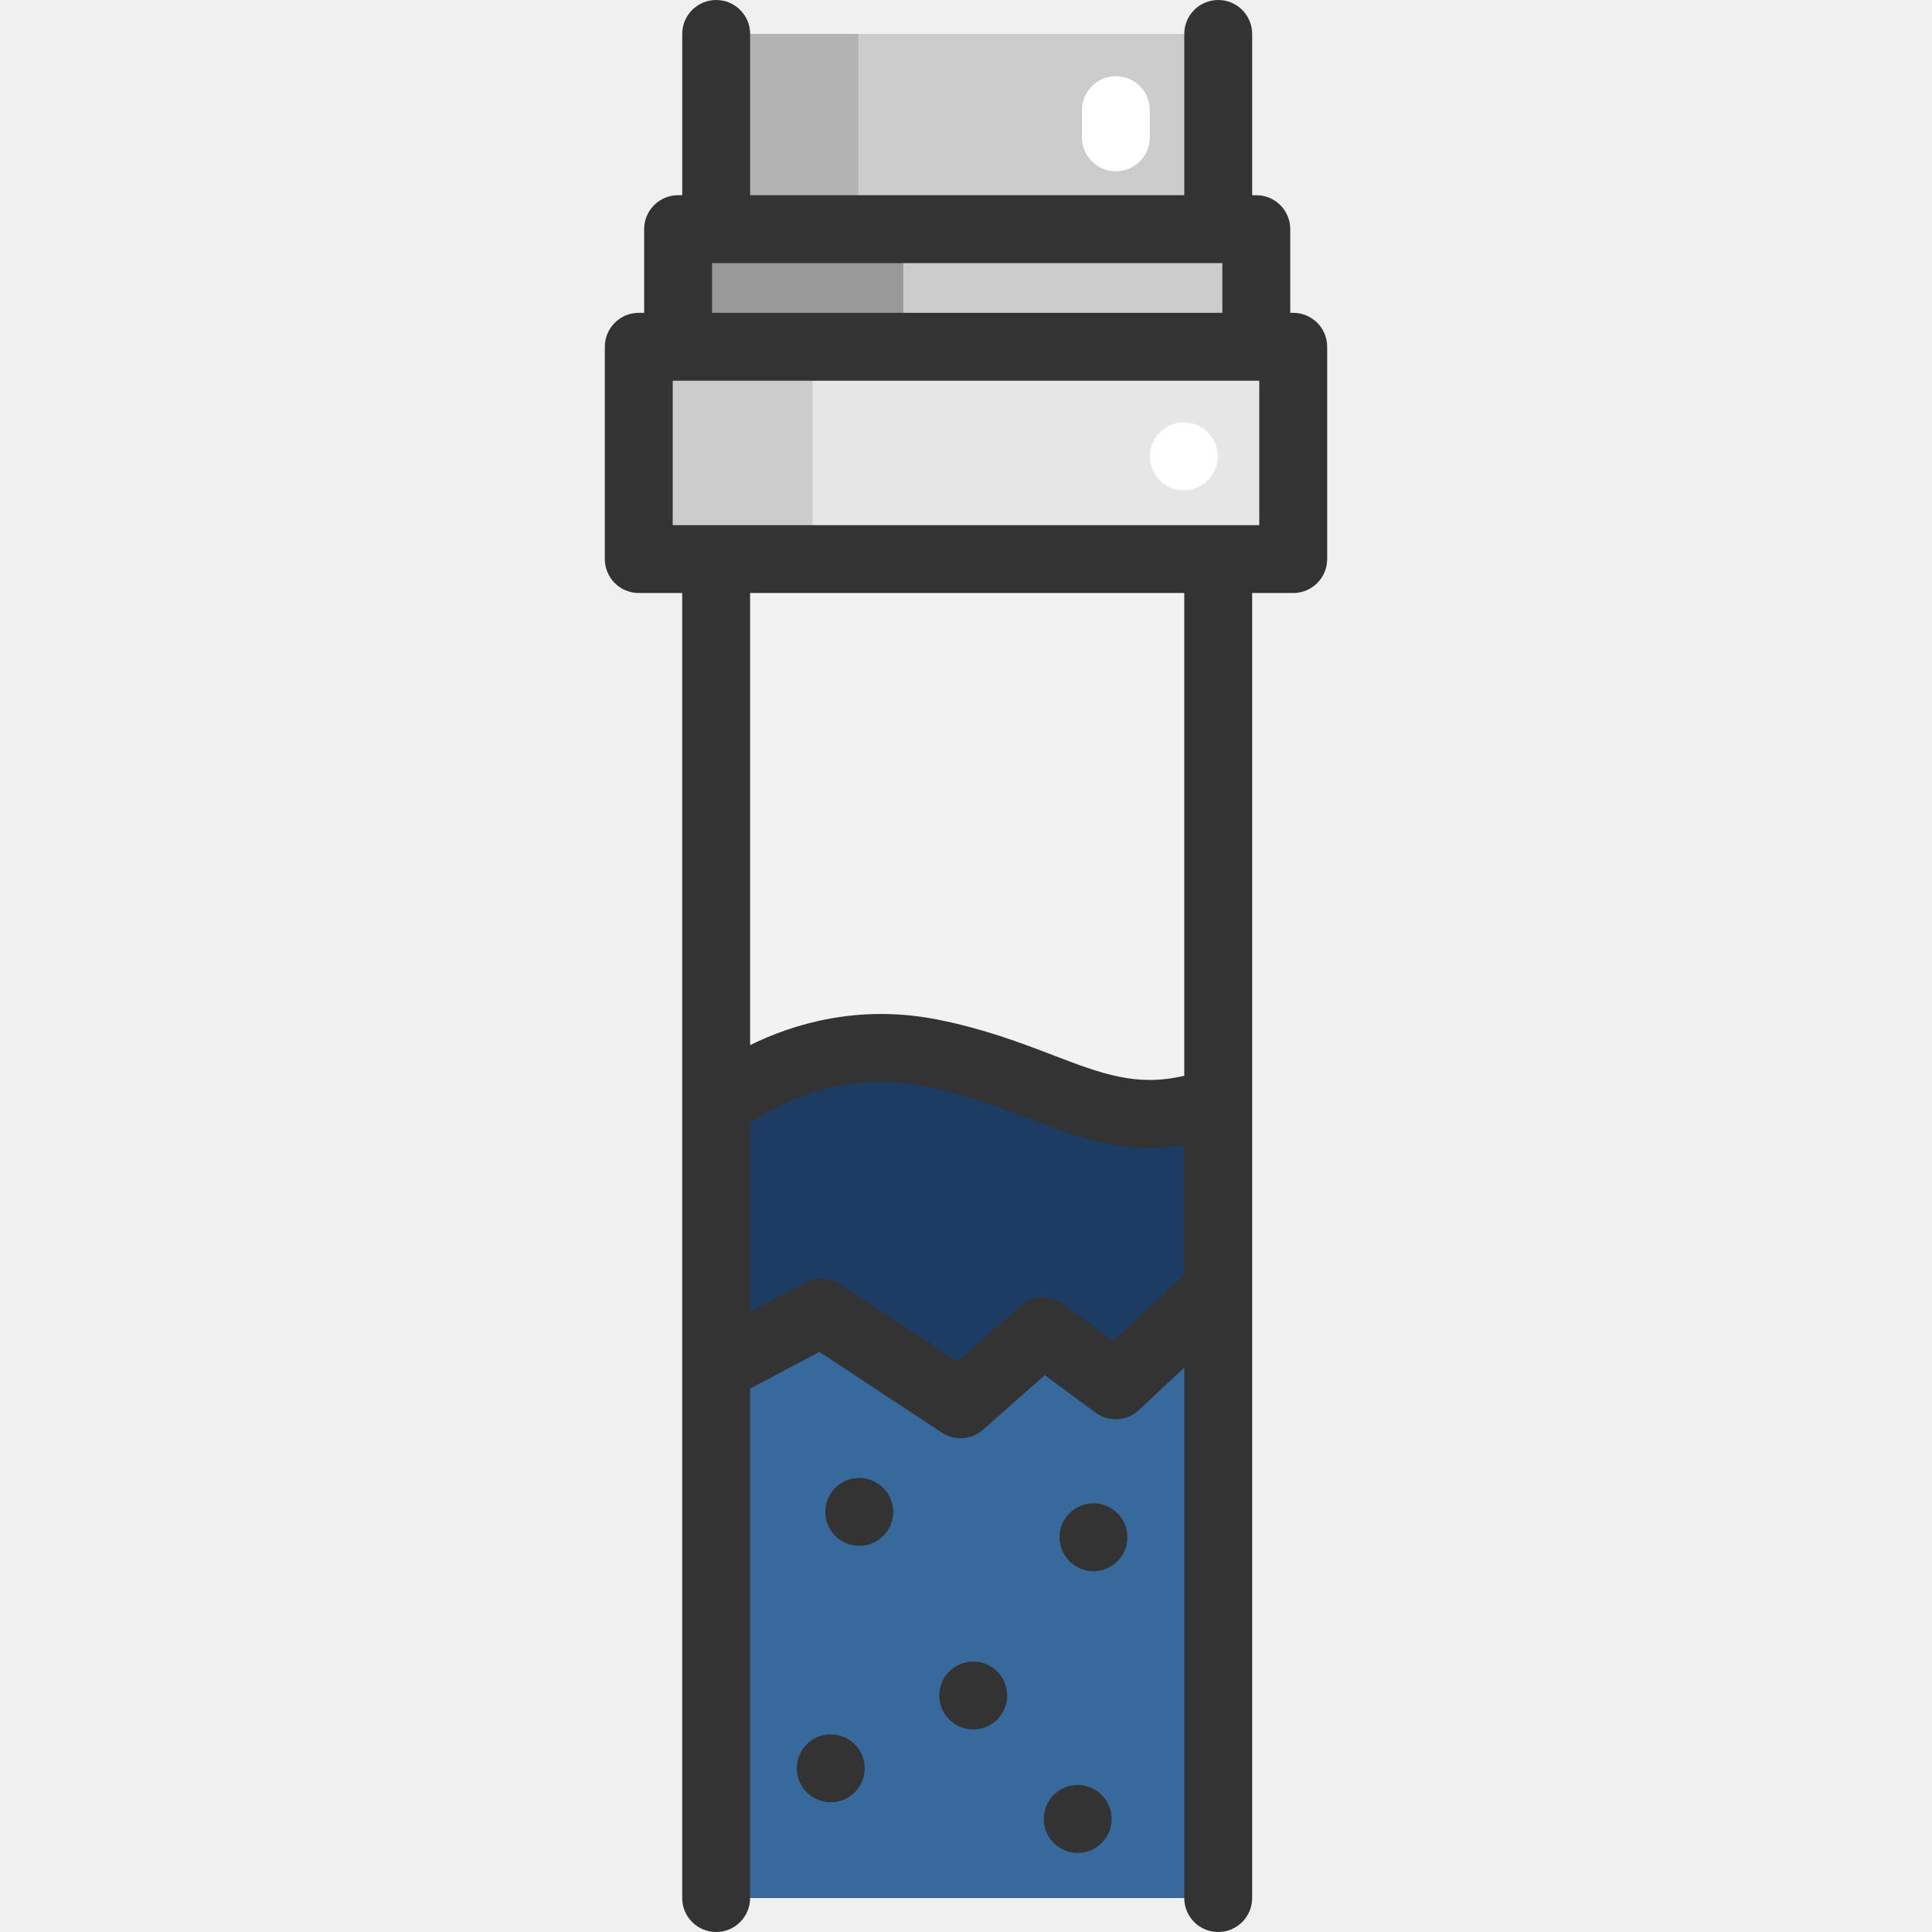
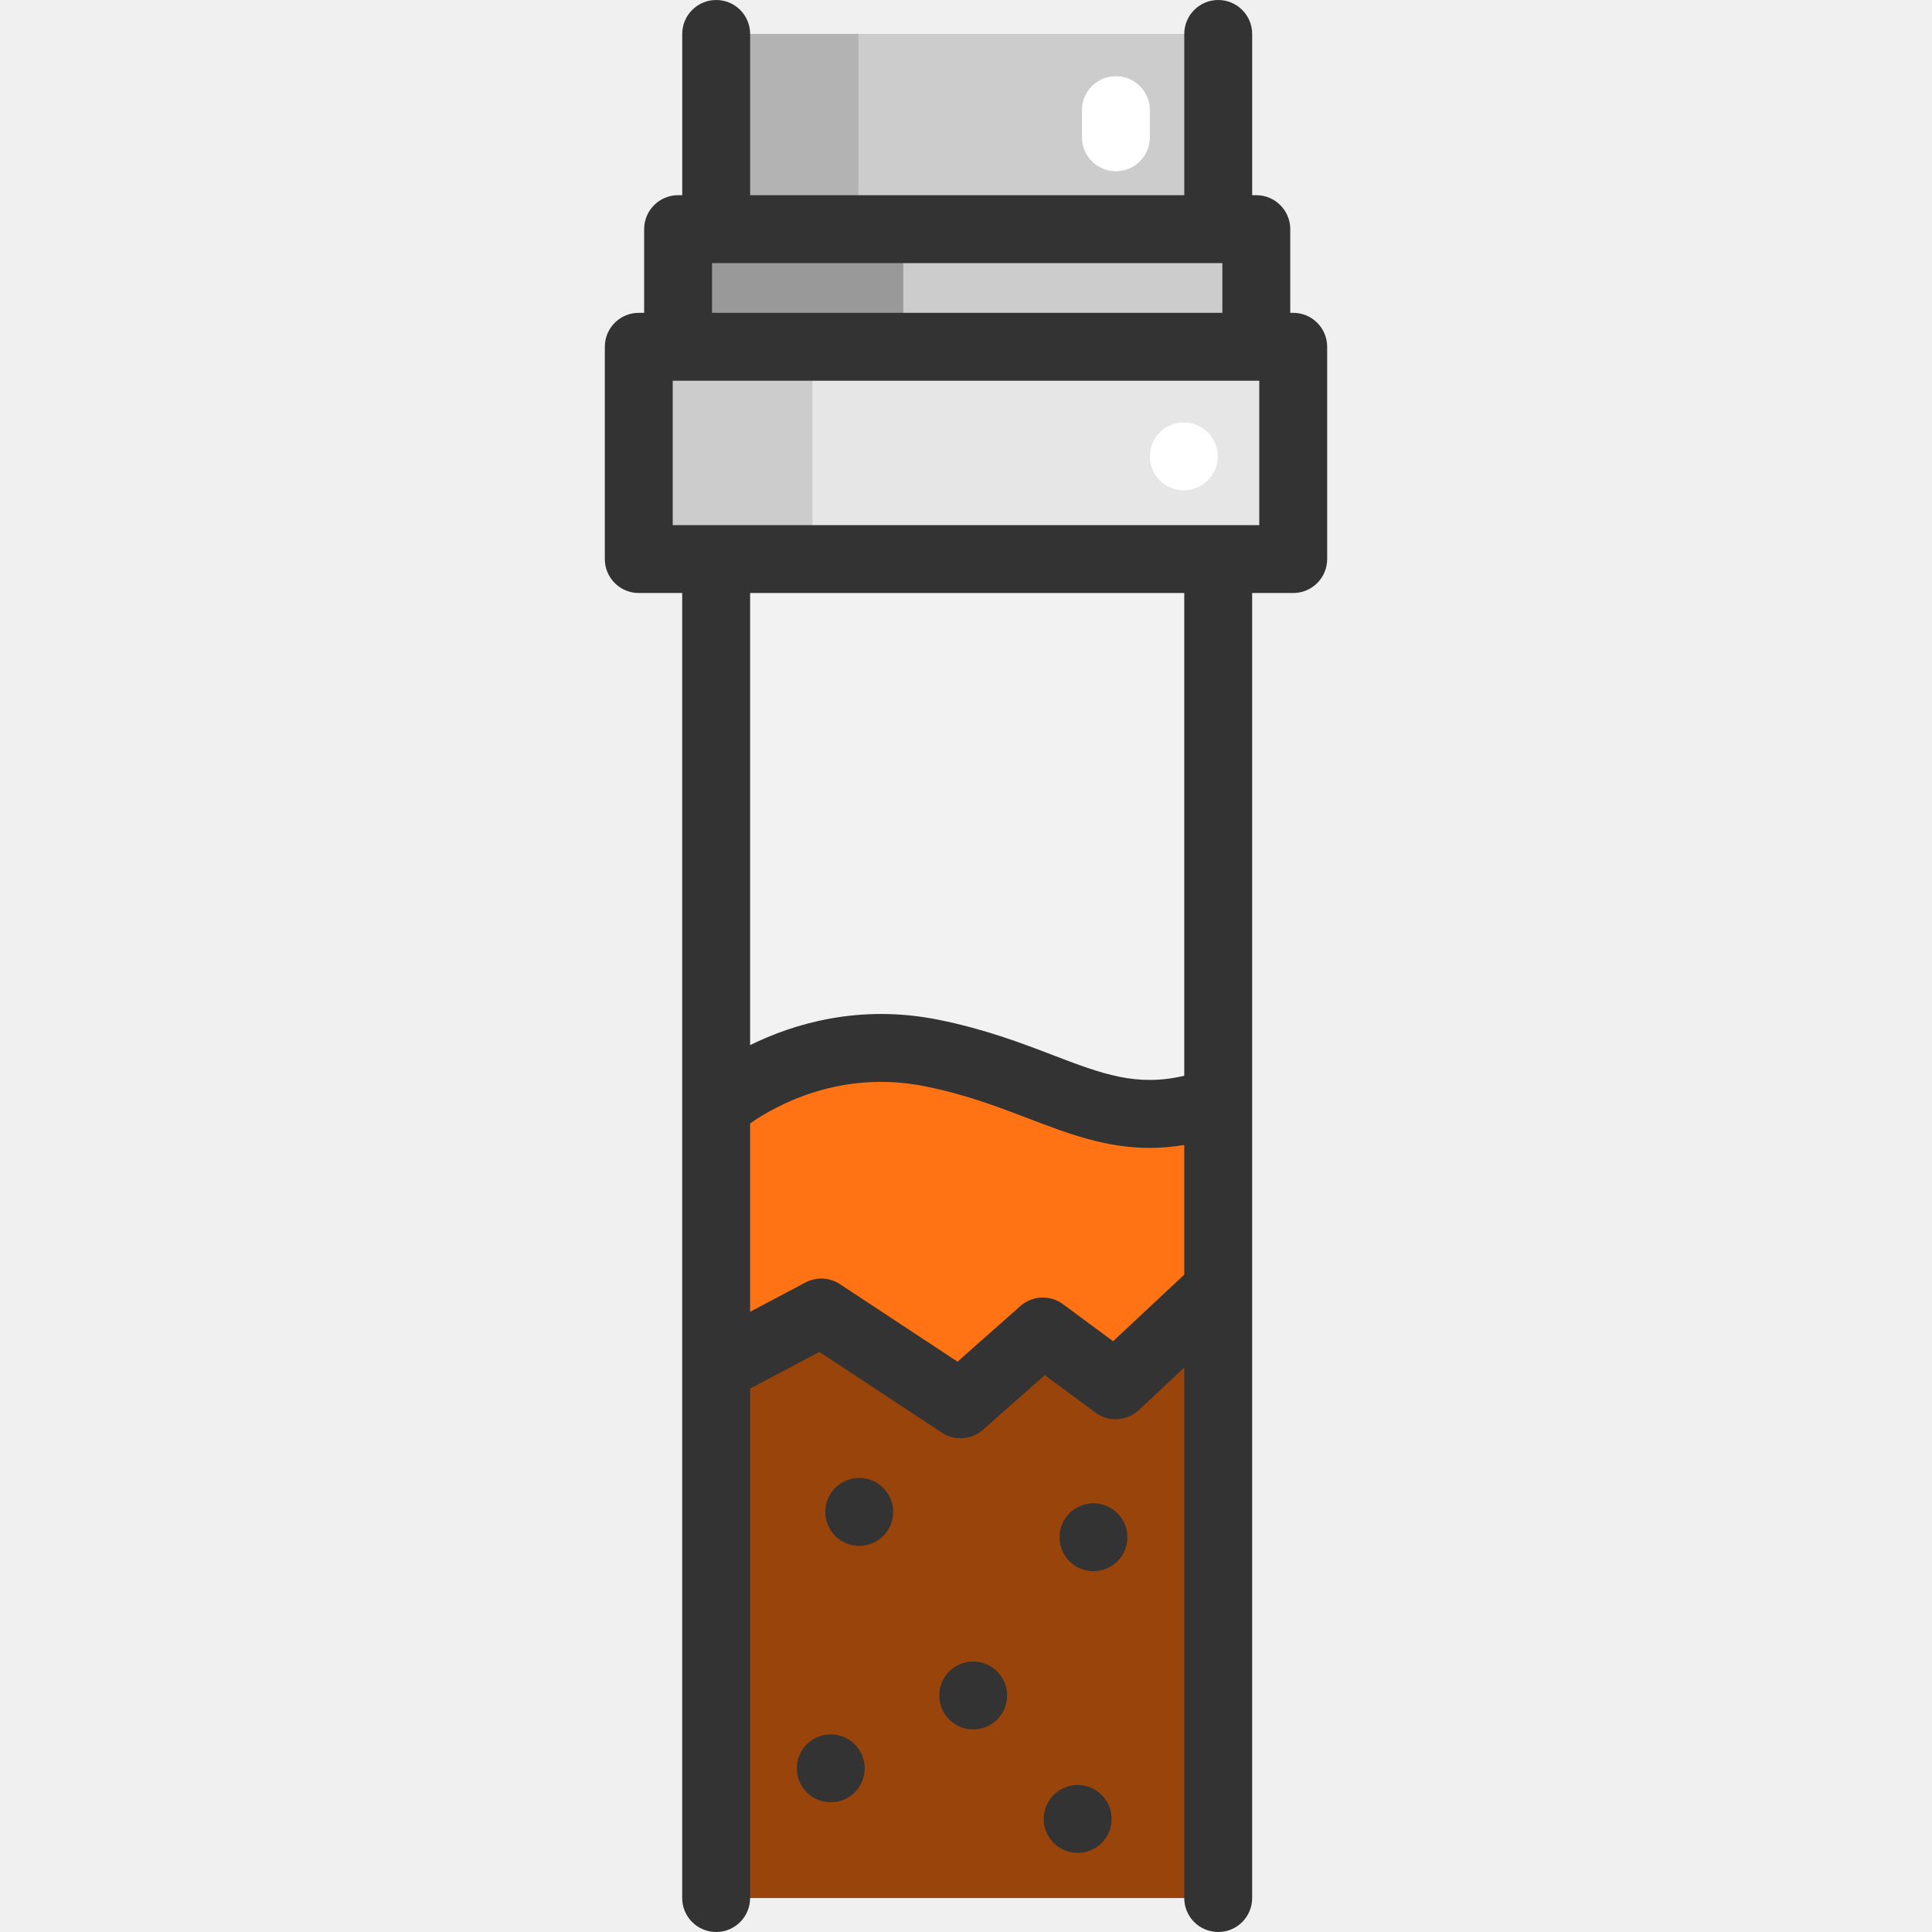
<svg xmlns="http://www.w3.org/2000/svg" version="1.1" id="Layer_1" x="0px" y="0px" viewBox="0 0 512 512" style="enable-background:new 0 0 512 512;" xml:space="preserve">
-   <polygon style="fill:#38699C;" points="322.839,342.793 322.839,503.006 189.793,503.006 189.793,362.572 217.645,347.83   254.553,372.156 276.359,352.856 295.659,367.118 321.663,342.793 " />
-   <path style="fill:#1C3C64;" d="M322.839,291.743v51.05h-1.176l-26.005,24.325l-19.3-14.262l-21.806,19.3l-36.908-24.325  l-27.852,14.742v-69.27c0,0,23.486-20.967,57.035-14.262C280.258,285.734,293.704,302.418,322.839,291.743z" />
+   <polygon style="fill:#99440b;" points="322.839,342.793 322.839,503.006 189.793,503.006 189.793,362.572 217.645,347.83   254.553,372.156 276.359,352.856 295.659,367.118 321.663,342.793 " />
+   <path style="fill:#ff7315;" d="M322.839,291.743v51.05h-1.176l-26.005,24.325l-19.3-14.262l-21.806,19.3l-36.908-24.325  l-27.852,14.742v-69.27c0,0,23.486-20.967,57.035-14.262C280.258,285.734,293.704,302.418,322.839,291.743z" />
  <path style="fill:#F2F2F2;" d="M322.839,148.154v143.589c-29.135,10.675-42.581-6.009-76.011-12.702  c-33.549-6.705-57.035,14.262-57.035,14.262V148.154H322.839z" />
  <polyline style="fill:#CCCCCC;" points="189.797,8.996 189.797,60.729 322.842,60.729 322.842,8.996 " />
  <polyline style="fill:#B3B3B3;" points="189.798,8.996 189.798,60.729 227.49,60.729 227.49,8.996 " />
  <polyline style="fill:#CCCCCC;" points="332.936,91.9 332.936,60.726 322.836,60.726 189.803,60.726 179.703,60.726 179.703,91.9   " />
  <polyline style="fill:#999999;" points="239.384,91.9 239.384,60.726 235.451,60.726 183.64,60.726 179.706,60.726 179.706,91.9 " />
  <rect x="169.282" y="91.904" style="fill:#E6E6E6;" width="173.432" height="56.26" />
  <rect x="169.282" y="91.904" style="fill:#CCCCCC;" width="46.024" height="56.26" />
  <g>
    <path style="fill:#FFFFFF;" d="M295.726,45.383c-4.968,0-8.996-4.028-8.996-8.996V29.19c0-4.968,4.028-8.996,8.996-8.996   c4.968,0,8.996,4.028,8.996,8.996v7.197C304.722,41.355,300.694,45.383,295.726,45.383z" />
    <circle style="fill:#FFFFFF;" cx="313.723" cy="120.943" r="8.996" />
  </g>
  <g>
    <path style="fill:#333333;" d="M342.716,82.904h-0.784V60.726c0-4.968-4.028-8.996-8.996-8.996h-1.099V8.996   c0-4.968-4.028-8.996-8.996-8.996c-4.968,0-8.996,4.028-8.996,8.996V51.73H198.792V8.996c0-4.968-4.028-8.996-8.996-8.996   S180.8,4.028,180.8,8.996V51.73h-1.098c-4.968,0-8.996,4.028-8.996,8.996v22.178h-1.424c-4.968,0-8.996,4.028-8.996,8.996v56.26   c0,4.968,4.028,8.996,8.996,8.996h11.511v345.848c0,4.968,4.028,8.996,8.996,8.996s8.996-4.028,8.996-8.996V367.991l18.36-9.721   l32.457,21.393c1.51,0.996,3.233,1.485,4.949,1.485c2.142,0,4.273-0.763,5.963-2.257l16.356-14.469l13.438,9.932   c3.49,2.58,8.324,2.301,11.493-0.664l12.04-11.263v140.577c0,4.968,4.028,8.996,8.996,8.996s8.996-4.028,8.996-8.996V157.156   h10.884c4.968,0,8.996-4.028,8.996-8.996V91.9C351.713,86.932,347.686,82.904,342.716,82.904z M188.701,69.722h135.241v13.182   H188.701V69.722z M294.98,355.434l-13.27-9.808c-3.414-2.524-8.128-2.316-11.307,0.497l-16.649,14.728l-31.155-20.534   c-2.743-1.808-6.254-1.976-9.16-0.439l-14.652,7.757v-49.909c6.689-4.674,23.837-14.343,46.278-9.856   c10.822,2.164,19.325,5.417,27.547,8.562c10.345,3.957,20.319,7.774,32.091,7.773c2.921,0,5.963-0.252,9.139-0.778v34.365   L294.98,355.434z M313.842,285.082c-12.636,3.005-21.816-0.491-34.802-5.458c-8.502-3.252-18.138-6.939-30.446-9.4   c-20.93-4.186-38.321,1.086-49.806,6.737V157.156h115.053V285.082z M333.72,139.164h-10.837c-0.016,0-0.031-0.002-0.047-0.002   s-0.031,0.002-0.047,0.002H189.838c-0.016,0-0.031-0.002-0.047-0.002s-0.031,0.002-0.047,0.002h-11.465v-38.268h155.44v38.268   H333.72z" />
    <circle style="fill:#333333;" cx="289.781" cy="407.389" r="8.996" />
    <circle style="fill:#333333;" cx="227.709" cy="400.672" r="8.996" />
    <circle style="fill:#333333;" cx="257.911" cy="449.323" r="8.996" />
    <circle style="fill:#333333;" cx="220.164" cy="468.622" r="8.996" />
    <circle style="fill:#333333;" cx="285.595" cy="482.044" r="8.996" />
  </g>
  <g>
</g>
  <g>
</g>
  <g>
</g>
  <g>
</g>
  <g>
</g>
  <g>
</g>
  <g>
</g>
  <g>
</g>
  <g>
</g>
  <g>
</g>
  <g>
</g>
  <g>
</g>
  <g>
</g>
  <g>
</g>
  <g>
</g>
</svg>
